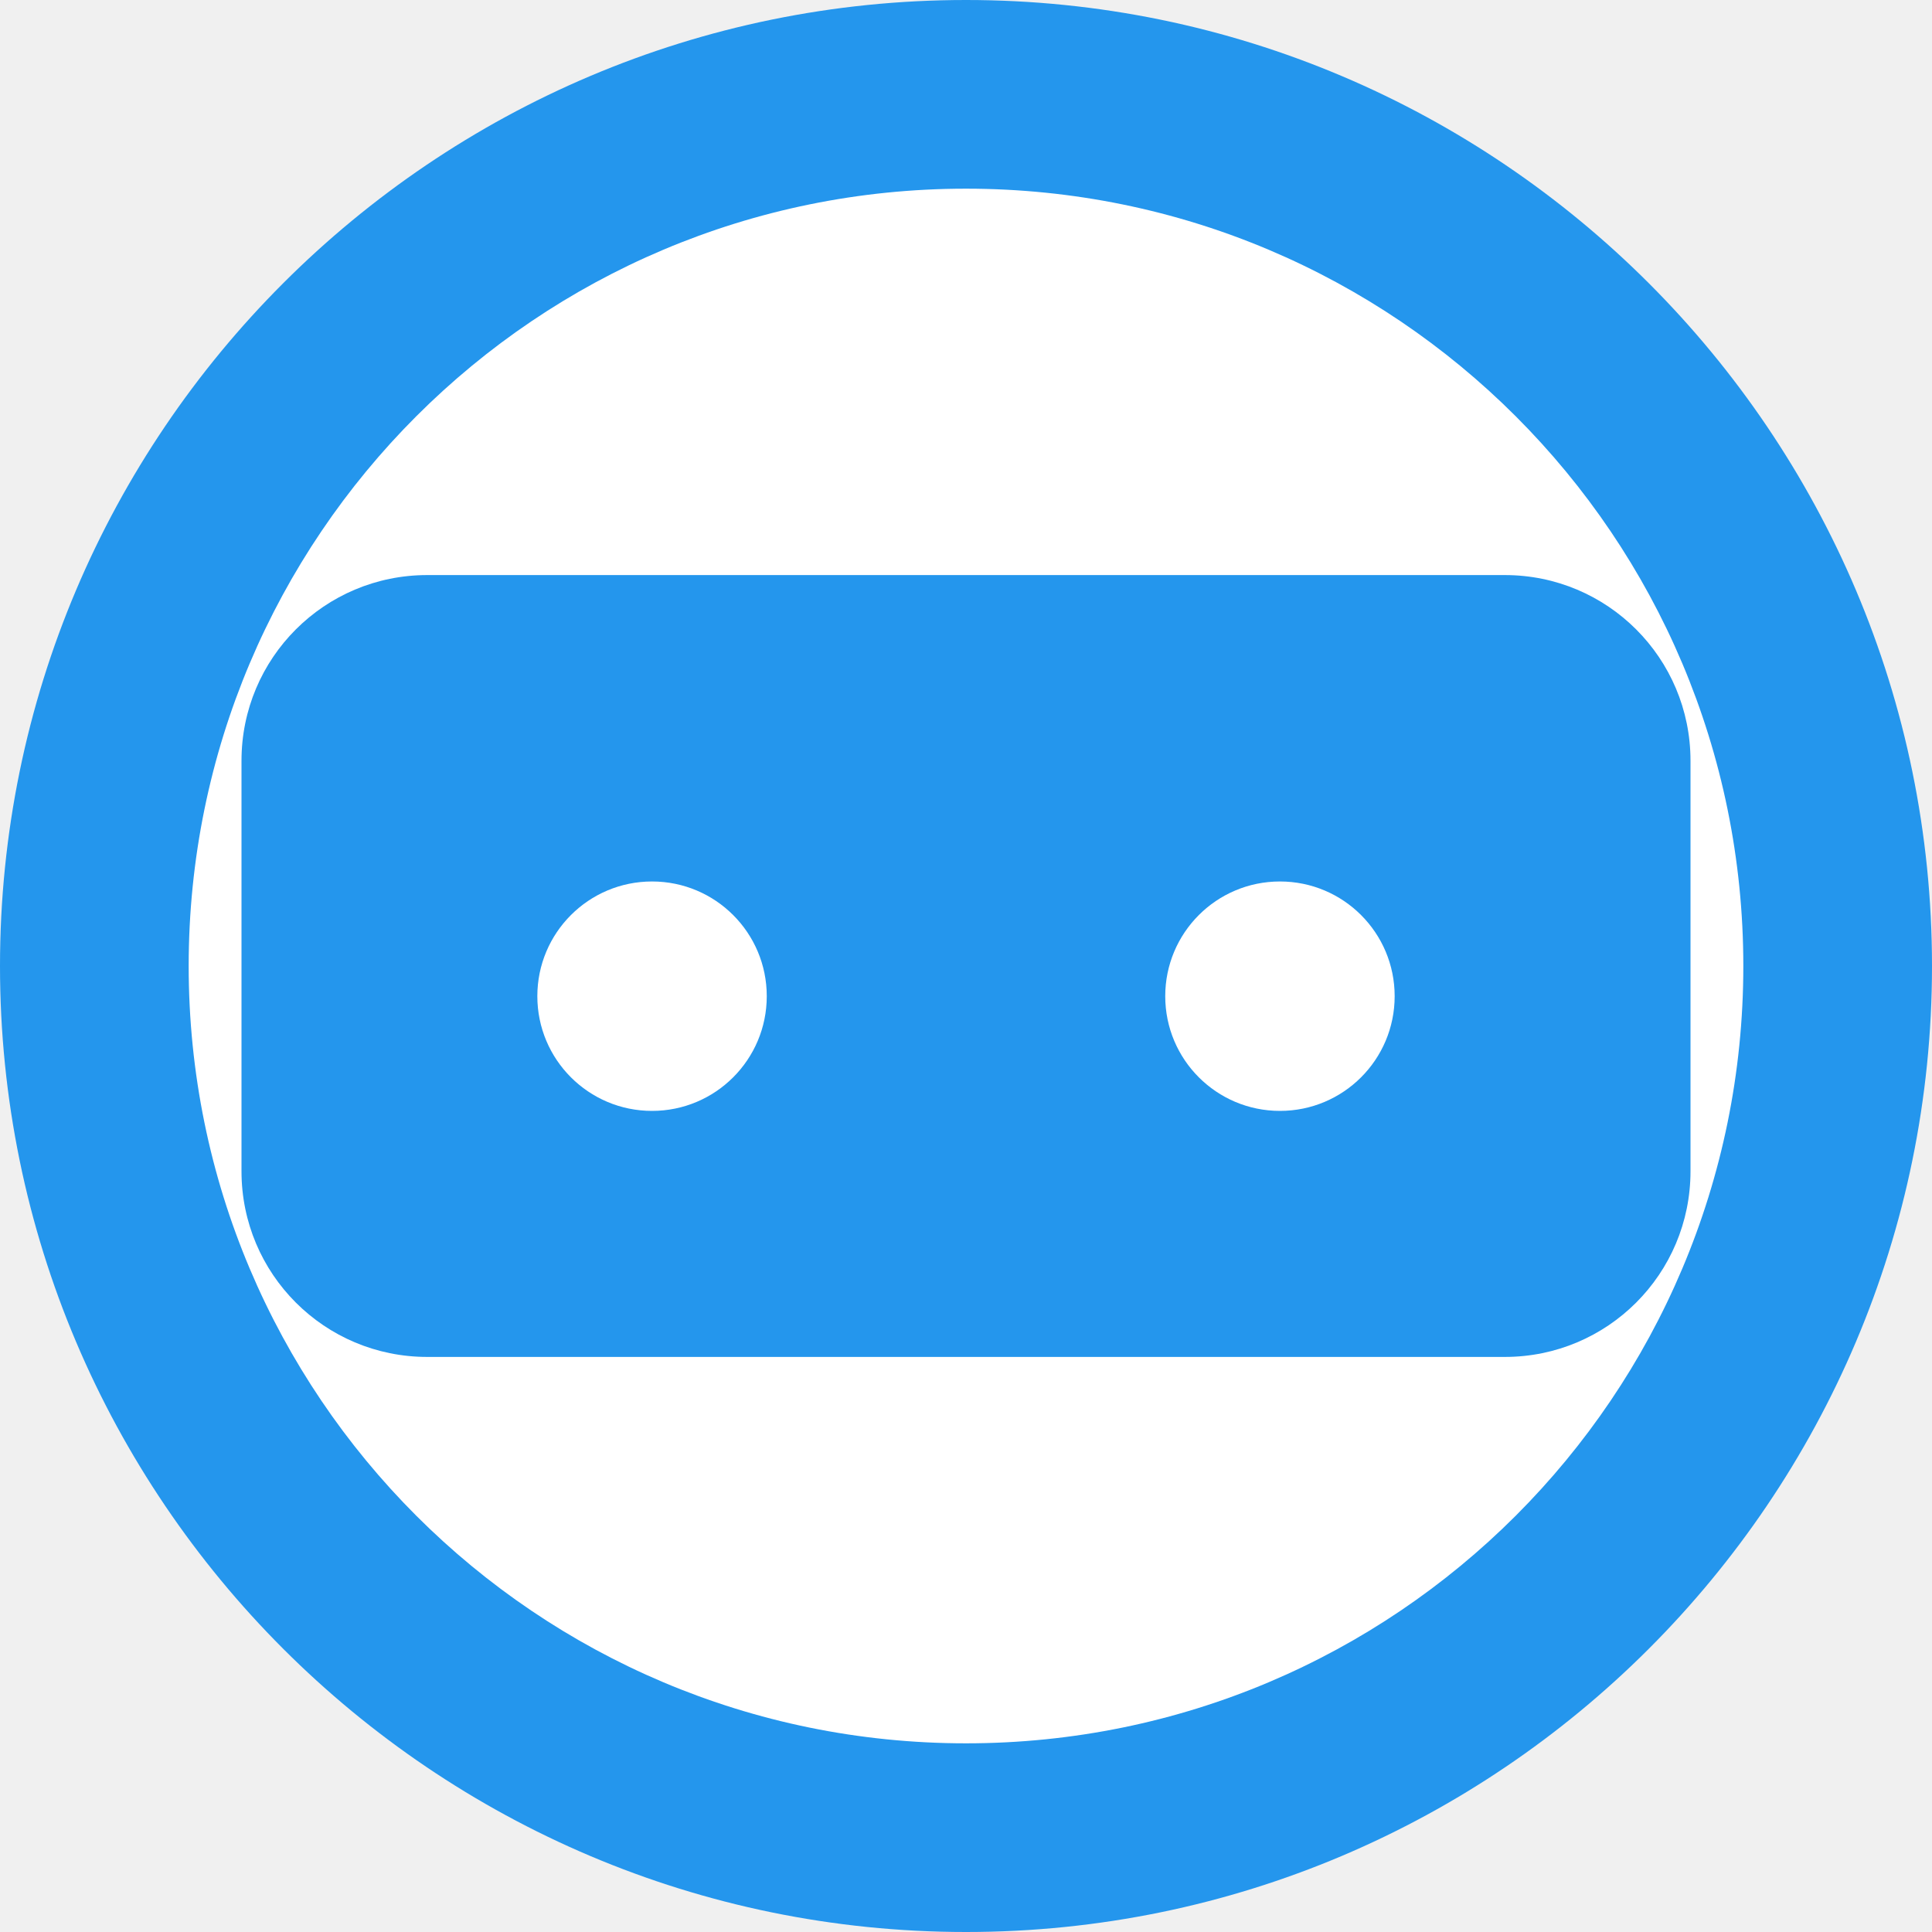
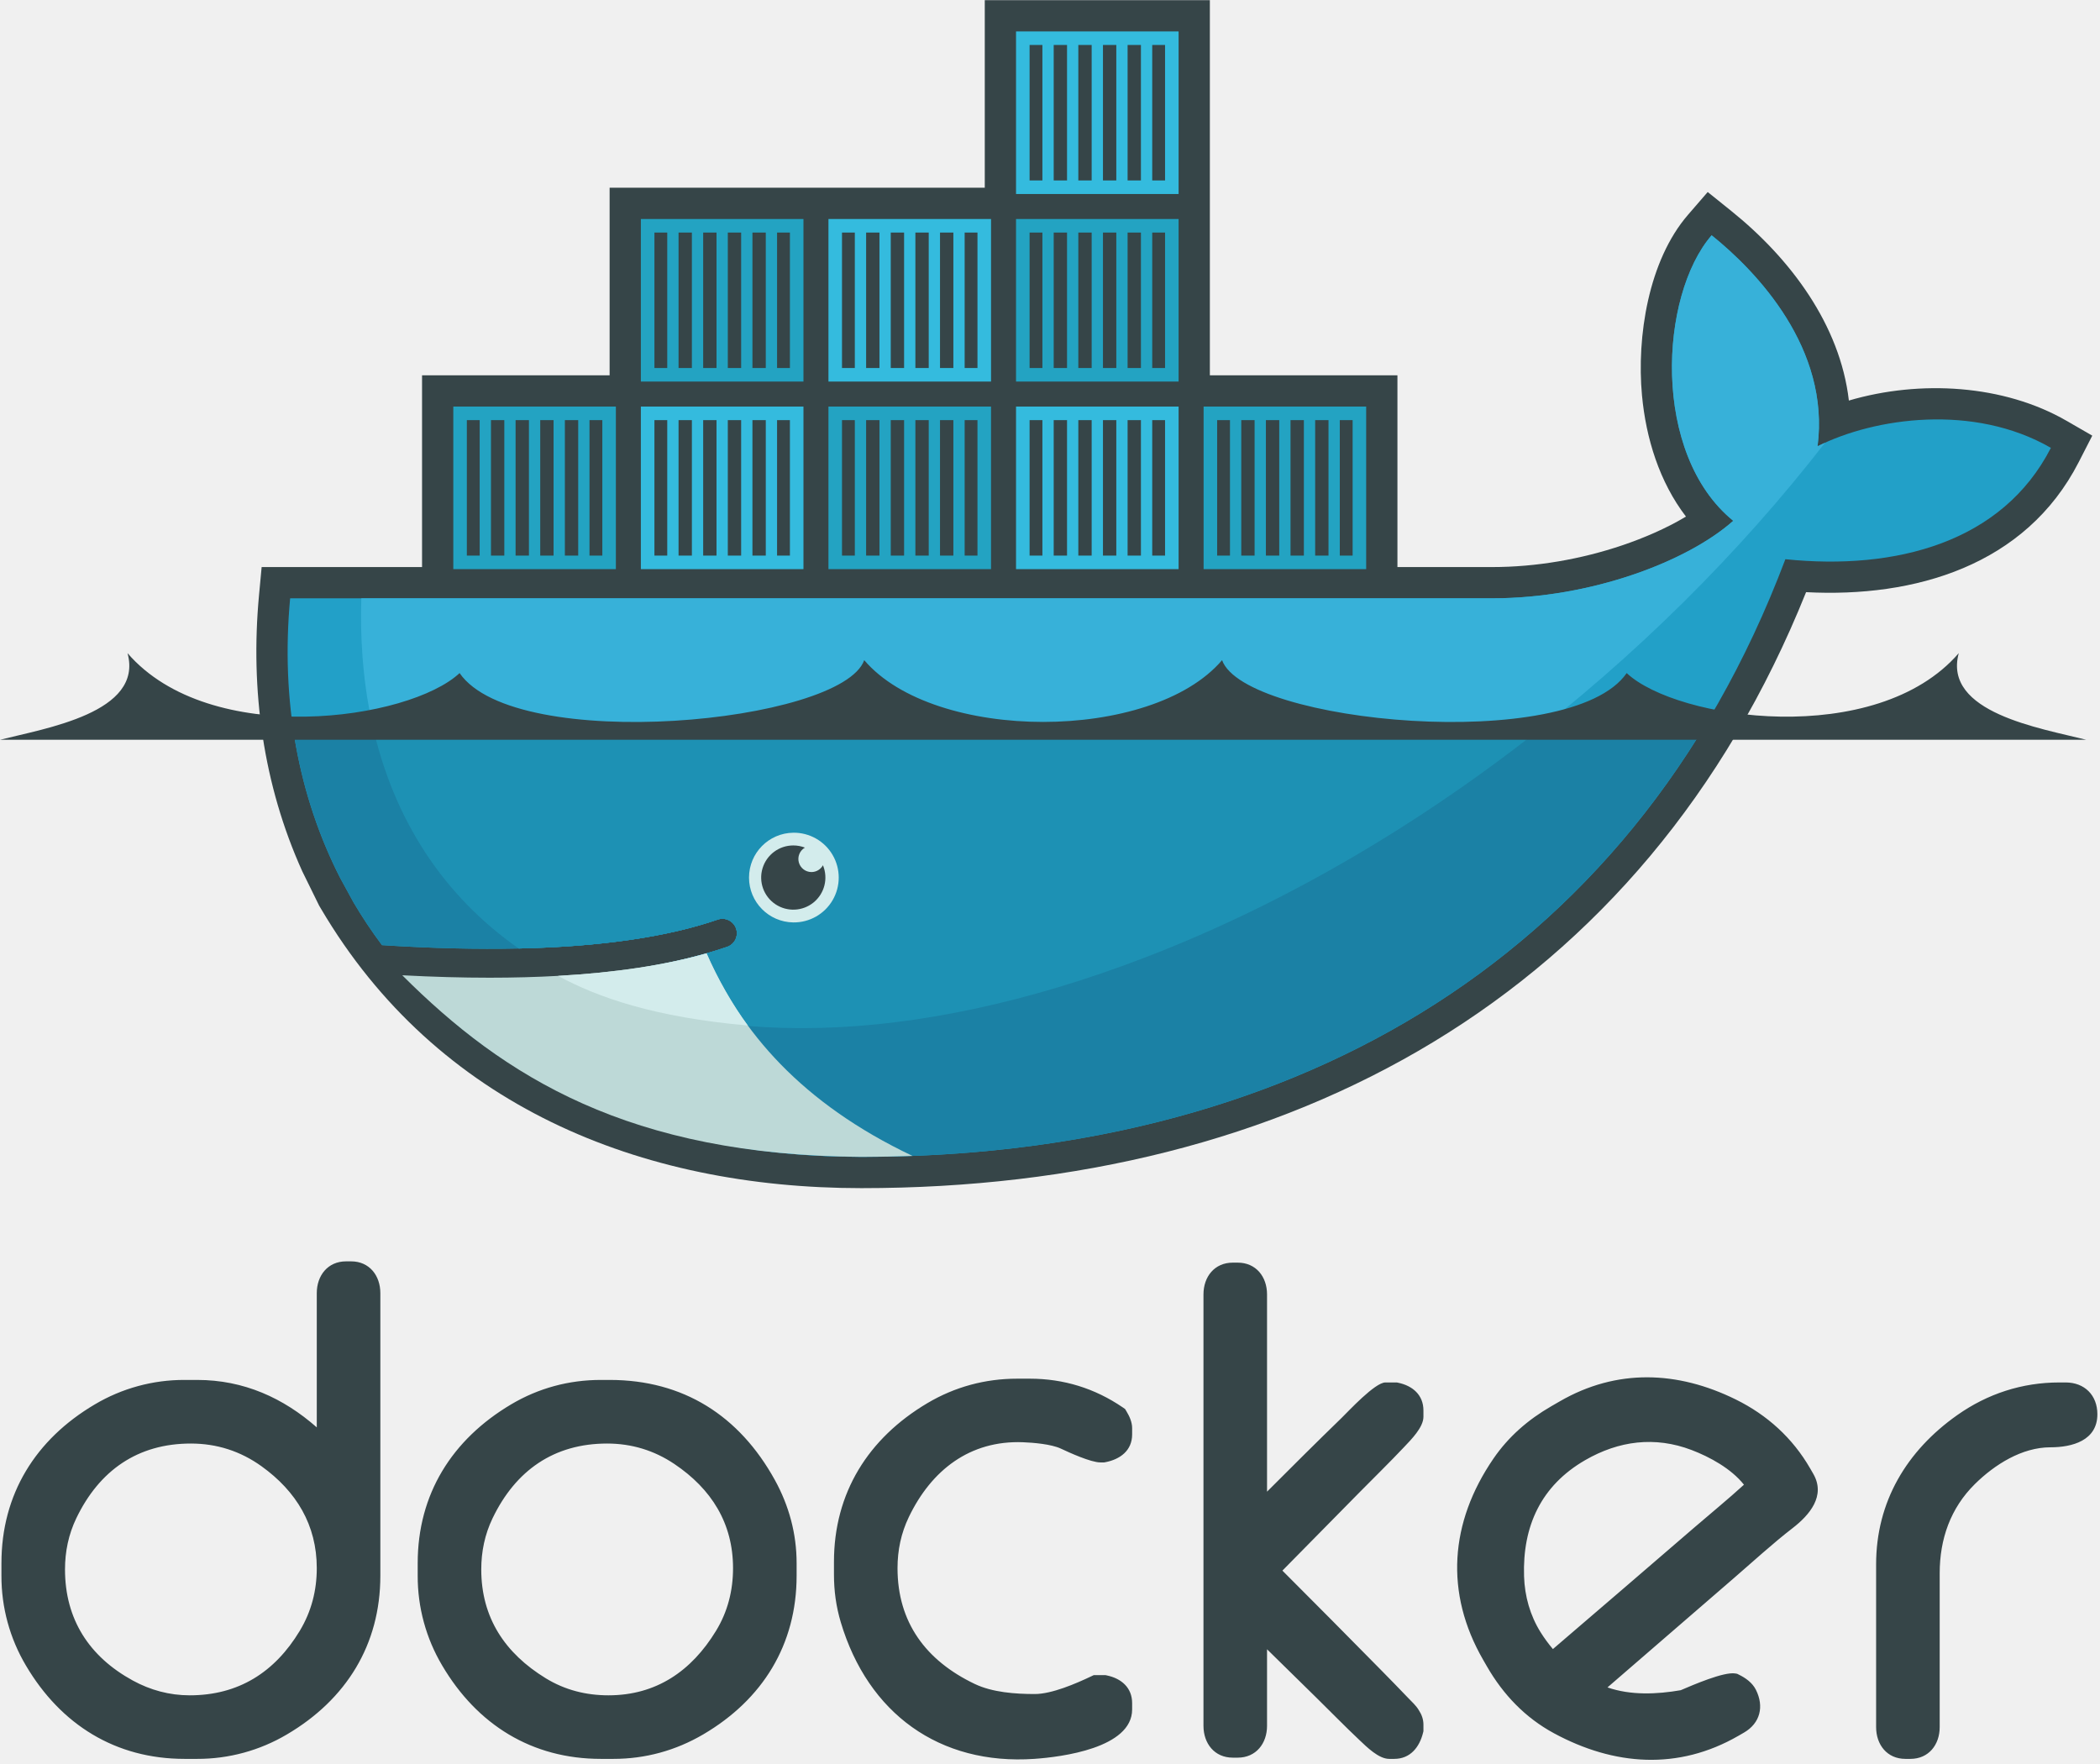
- <svg xmlns="http://www.w3.org/2000/svg" viewBox="0 0 128 128">
-   <path fill="#2496ED" d="M64 0C28.7 0 0 28.7 0 64s28.7 64 64 64 64-28.7 64-64S99.3 0 64 0z" />
-   <path fill="#fff" d="M64 12.5c28.456 0 51.5 23.044 51.5 51.5S92.456 115.5 64 115.5 12.5 92.456 12.5 64 35.544 12.5 64 12.5z" />
-   <path fill="#2496ED" d="M112 50.4c0-6.8-5.5-12.3-12.3-12.3H28.3C21.5 38.1 16 43.6 16 50.4v27.2c0 6.8 5.5 12.3 12.3 12.3h71.4c6.8 0 12.3-5.5 12.3-12.3V50.4zM43.2 73.6c-4.2 0-7.6-3.4-7.6-7.6s3.4-7.6 7.6-7.6 7.6 3.4 7.6 7.6-3.4 7.6-7.6 7.6zm41.6 0c-4.2 0-7.6-3.4-7.6-7.6s3.4-7.6 7.6-7.6 7.6 3.4 7.6 7.6-3.4 7.6-7.6 7.6z" />
+ <svg xmlns="http://www.w3.org/2000/svg" width="2500" height="2100" viewBox="0 0 256 215">
+   <g fill="none" fill-rule="evenodd">
+     <path d="M38.617 173.984v-16.362c0-2.15 1.344-3.877 3.57-3.877h.616c2.225 0 3.563 1.729 3.563 3.877v34.447c0 8.4-4.15 15.084-11.382 19.342a21.374 21.374 0 0 1-10.945 2.985h-1.537c-8.402 0-15.077-4.153-19.342-11.38a21.314 21.314 0 0 1-2.984-10.947v-1.535c0-8.403 4.152-15.083 11.378-19.349a21.298 21.298 0 0 1 10.948-2.985h1.537c5.686 0 10.51 2.204 14.578 5.784zM7.924 191.3c0 6.068 2.941 10.63 8.258 13.54 2.15 1.176 4.484 1.808 6.937 1.808 5.956 0 10.374-2.81 13.421-7.857 1.417-2.348 2.077-4.917 2.077-7.648 0-5.26-2.49-9.365-6.729-12.414-2.57-1.848-5.463-2.775-8.618-2.775-6.492 0-11.164 3.28-13.968 9.106-.946 1.97-1.378 4.061-1.378 6.24zm65.324-23.1h1.074c8.978 0 15.806 4.355 20.133 12.192 1.73 3.135 2.656 6.557 2.656 10.142v1.535c0 8.4-4.142 15.093-11.385 19.343-3.353 1.967-7.057 2.984-10.943 2.984h-1.535c-8.402 0-15.079-4.153-19.342-11.38a21.316 21.316 0 0 1-2.987-10.947v-1.535c0-8.404 4.169-15.062 11.377-19.347 3.351-1.991 7.058-2.987 10.952-2.987zm-14.58 23.1c0 5.89 2.89 10.223 7.865 13.27 2.336 1.43 4.909 2.078 7.638 2.078 5.82 0 10.122-2.951 13.116-7.863 1.428-2.342 2.074-4.915 2.074-7.642 0-5.477-2.638-9.661-7.148-12.693-2.471-1.663-5.222-2.496-8.198-2.496-6.492 0-11.164 3.28-13.967 9.106-.948 1.97-1.38 4.061-1.38 6.24zm70.656-14.727c-1.17-.548-3.36-.73-4.624-.778-6.474-.244-11.158 3.402-13.906 9.113-.949 1.97-1.382 4.055-1.382 6.235 0 6.637 3.485 11.284 9.409 14.117 2.164 1.034 4.958 1.23 7.323 1.23 2.08 0 5.02-1.274 6.866-2.151l.32-.152h1.433l.158.032c1.762.367 3.092 1.484 3.092 3.38v.767c0 4.718-8.622 5.798-11.912 6.028-11.61.803-20.293-5.573-23.603-16.647-.575-1.923-.834-3.833-.834-5.837v-1.533c0-8.403 4.17-15.059 11.377-19.34 3.351-1.99 7.057-2.99 10.95-2.99h1.536c4.13 0 7.934 1.173 11.344 3.502l.28.194.177.292c.368.61.685 1.316.685 2.042v.767c0 1.978-1.48 3.042-3.266 3.386l-.148.026h-.458c-1.156 0-3.785-1.197-4.817-1.683zm25.134 5.247c3.01-3.014 6.03-6.022 9.085-8.986.851-.827 4.074-4.327 5.343-4.327h1.388l.158.033c1.768.367 3.092 1.486 3.092 3.386v.766c0 1.296-1.518 2.802-2.355 3.689-1.78 1.887-3.654 3.712-5.476 5.56l-9.362 9.504c4.031 4.04 8.058 8.083 12.056 12.154a313.304 313.304 0 0 1 3.301 3.396c.385.405.953.909 1.276 1.47.347.526.56 1.119.56 1.752v.8l-.045.185c-.435 1.768-1.557 3.194-3.516 3.194h-.617c-1.282 0-2.73-1.45-3.608-2.279-1.81-1.706-3.557-3.5-5.331-5.243l-5.949-5.84v9.334c0 2.15-1.346 3.878-3.569 3.878h-.61c-2.226 0-3.57-1.728-3.57-3.878v-52.596c0-2.15 1.345-3.87 3.57-3.87h.61c2.223 0 3.569 1.72 3.569 3.87v24.048zm96.577-13.313h.77c2.324 0 3.875 1.566 3.875 3.877 0 3.208-3.067 4.029-5.72 4.029-3.48 0-6.803 2.107-9.202 4.47-2.991 2.949-4.3 6.726-4.3 10.878v18.759c0 2.15-1.343 3.876-3.57 3.876h-.612c-2.227 0-3.569-1.725-3.569-3.876v-19.836c0-7.617 3.708-13.835 9.89-18.196 3.691-2.605 7.919-3.98 12.438-3.98zm-55.074 37.176c2.82.985 6.035.844 8.928.34 1.48-.629 5.264-2.28 6.656-2.038l.217.037.2.098c.85.412 1.661.995 2.095 1.86 1.014 2.027.527 4.065-1.465 5.216l-.663.383c-7.35 4.242-15.168 3.654-22.495-.308-3.503-1.894-6.183-4.705-8.16-8.132l-.462-.801c-4.719-8.172-4.082-16.768 1.24-24.539 1.837-2.686 4.238-4.761 7.045-6.384l1.062-.613c6.922-3.996 14.341-3.722 21.45-.215 3.823 1.886 6.92 4.697 9.054 8.394l.384.666c1.55 2.686-.458 5.026-2.531 6.626-2.406 1.856-4.835 4.09-7.141 6.08-5.142 4.439-10.276 8.888-15.414 13.33zm-6.655-4.674c5.75-4.93 11.502-9.865 17.237-14.816 1.96-1.69 4.109-3.444 6.053-5.221-1.56-1.966-4.166-3.383-6.38-4.228-4.47-1.703-8.877-1.131-12.976 1.235-5.365 3.098-7.65 8.031-7.45 14.17.08 2.418.73 4.748 2.013 6.805.452.725.957 1.406 1.503 2.055zM147.488 45.732h22.866v23.375h11.561c5.34 0 10.831-.951 15.887-2.664 2.485-.843 5.273-2.015 7.724-3.49-3.228-4.214-4.876-9.535-5.36-14.78-.66-7.135.78-16.421 5.608-22.005l2.404-2.78 2.864 2.303c7.211 5.793 13.276 13.889 14.345 23.118 8.683-2.554 18.878-1.95 26.531 2.467l3.14 1.812-1.652 3.226C246.933 68.946 233.4 72.86 220.17 72.167c-19.797 49.309-62.898 72.653-115.157 72.653-27 0-51.77-10.093-65.876-34.047l-.231-.39-2.055-4.182c-4.768-10.544-6.352-22.095-5.278-33.637l.323-3.457H51.45V45.732h22.865V22.866h45.733V0h27.44v45.732" fill="#364548" />
+     <path d="M221.57 54.38c1.533-11.916-7.384-21.275-12.914-25.719-6.373 7.368-7.363 26.678 2.635 34.808-5.58 4.956-17.337 9.448-29.376 9.448H35.37c-1.17 12.567 1.036 24.14 6.075 34.045l1.667 3.05a56.536 56.536 0 0 0 3.455 5.184c6.025.387 11.58.52 16.662.408h.002c9.987-.22 18.136-1.4 24.312-3.54a1.761 1.761 0 0 1 1.153 3.326c-.822.286-1.678.552-2.562.805h-.003c-4.863 1.389-10.078 2.323-16.806 2.738.4.007-.416.06-.418.06-.229.015-.517.048-.747.06-2.648.149-5.506.18-8.428.18-3.196 0-6.343-.06-9.862-.24l-.09.06c12.21 13.724 31.302 21.955 55.234 21.955 50.648 0 93.608-22.452 112.632-72.857 13.496 1.385 26.467-2.057 32.367-13.575-9.398-5.423-21.484-3.694-28.443-.196" fill="#22A0C8" />
+     <path d="M221.57 54.38c1.533-11.916-7.384-21.275-12.914-25.719-6.373 7.368-7.363 26.678 2.635 34.808-5.58 4.956-17.337 9.448-29.376 9.448H44.048c-.598 19.246 6.544 33.855 19.18 42.687h.003c9.987-.22 18.136-1.4 24.312-3.54a1.761 1.761 0 0 1 1.153 3.326c-.822.286-1.678.552-2.562.805h-.003c-4.863 1.389-10.526 2.443-17.254 2.858-.002 0-.163-.155-.165-.155 17.237 8.842 42.23 8.81 70.885-2.197 32.13-12.344 62.029-35.86 82.89-62.757-.314.142-.62.287-.917.436" fill="#37B1D9" />
+     <path d="M35.645 88.186c.91 6.732 2.88 13.035 5.8 18.776l1.667 3.05a56.432 56.432 0 0 0 3.455 5.184c6.026.387 11.581.52 16.664.408 9.987-.22 18.136-1.4 24.312-3.54a1.761 1.761 0 0 1 1.153 3.326c-.822.286-1.678.552-2.562.805h-.003c-4.863 1.389-10.496 2.383-17.224 2.799-.231.014-.634.017-.867.03-2.646.148-5.475.239-8.398.239-3.195 0-6.463-.061-9.98-.24 12.21 13.724 31.42 21.985 55.352 21.985 43.36 0 81.084-16.458 102.979-52.822H35.645" fill="#1B81A5" />
+     <path d="M45.367 88.186c2.592 11.82 8.821 21.099 17.864 27.418 9.987-.22 18.136-1.4 24.312-3.54a1.761 1.761 0 0 1 1.153 3.326c-.822.286-1.678.552-2.562.805h-.003c-4.863 1.389-10.615 2.383-17.344 2.799 17.236 8.84 42.157 8.713 70.81-2.293 17.334-6.66 34.017-16.574 48.984-28.515H45.367" fill="#1D91B4" />
+     <path d="M55.26 49.543h19.818v19.818H55.26V49.543zm1.651 1.652h1.564V67.71h-1.564V51.195zm2.94 0h1.627V67.71h-1.626V51.195zm3.002 0h1.627V67.71h-1.627V51.195zm3.004 0h1.626V67.71h-1.626V51.195zm3.003 0h1.626V67.71H68.86V51.195zm3.002 0h1.565V67.71h-1.565V51.195zM78.126 26.677h19.819v19.817h-19.82V26.677zm1.652 1.652h1.563v16.514h-1.563V28.329zm2.94 0h1.626v16.514h-1.625V28.329zm3.002 0h1.626v16.514H85.72V28.329zm3.003 0h1.626v16.514h-1.626V28.329zm3.003 0h1.627v16.514h-1.627V28.329zm3.002 0h1.566v16.514h-1.566V28.329z" fill="#23A3C2" />
+     <path d="M78.126 49.543h19.819v19.818h-19.82V49.543zm1.652 1.652h1.563V67.71h-1.563V51.195zm2.94 0h1.626V67.71h-1.625V51.195zm3.002 0h1.626V67.71H85.72V51.195zm3.003 0h1.626V67.71h-1.626V51.195zm3.003 0h1.627V67.71h-1.627V51.195zm3.002 0h1.566V67.71h-1.566V51.195z" fill="#34BBDE" />
+     <path d="M100.993 49.543h19.818v19.818h-19.818V49.543zm1.651 1.652h1.563V67.71h-1.563V51.195zm2.94 0h1.626V67.71h-1.626V51.195zm3.003 0h1.626V67.71h-1.626V51.195zm3.003 0h1.626V67.71h-1.626V51.195zm3.002 0h1.628V67.71h-1.628V51.195zm3.003 0h1.564V67.71h-1.564V51.195z" fill="#23A3C2" />
+     <path d="M100.993 26.677h19.818v19.817h-19.818V26.677zm1.651 1.652h1.563v16.514h-1.563V28.329zm2.94 0h1.626v16.514h-1.626V28.329zm3.003 0h1.626v16.514h-1.626V28.329zm3.003 0h1.626v16.514h-1.626V28.329zm3.002 0h1.628v16.514h-1.628V28.329zm3.003 0h1.564v16.514h-1.564V28.329zM123.859 49.543h19.818v19.818h-19.818V49.543zm1.652 1.652h1.563V67.71h-1.563V51.195zm2.94 0h1.626V67.71h-1.626V51.195zm3.002 0h1.626V67.71h-1.626V51.195zm3.003 0h1.627V67.71h-1.627V51.195zm3.003 0h1.627V67.71h-1.627V51.195zm3.003 0h1.564V67.71h-1.564V51.195z" fill="#34BBDE" />
+     <path d="M123.859 26.677h19.818v19.817h-19.818V26.677zm1.652 1.652h1.563v16.514h-1.563V28.329zm2.94 0h1.626v16.514h-1.626V28.329zm3.002 0h1.626v16.514h-1.626V28.329zm3.003 0h1.627v16.514h-1.627V28.329zm3.003 0h1.627v16.514h-1.627V28.329zm3.003 0h1.564v16.514h-1.564V28.329z" fill="#23A3C2" />
+     <path d="M123.859 3.81h19.818V23.63h-19.818V3.81zm1.652 1.651h1.563v16.516h-1.563V5.46zm2.94 0h1.626v16.516h-1.626V5.46zm3.002 0h1.626v16.516h-1.626V5.46zm3.003 0h1.627v16.516h-1.627V5.46zm3.003 0h1.627v16.516h-1.627V5.46zm3.003 0h1.564v16.516h-1.564V5.46z" fill="#34BBDE" />
+     <path d="M146.725 49.543h19.818v19.818h-19.818V49.543zm1.65 1.652h1.565V67.71h-1.564V51.195zm2.94 0h1.627V67.71h-1.626V51.195zm3.004 0h1.627V67.71h-1.627V51.195zm3.002 0h1.627V67.71h-1.627V51.195zm3.004 0h1.626V67.71h-1.626V51.195zm3.002 0h1.564V67.71h-1.564V51.195z" fill="#23A3C2" />
+     <path d="M96.704 101.492a5.468 5.468 0 1 1-.002 10.935 5.468 5.468 0 0 1 .002-10.935" fill="#D3ECEC" />
+     <path d="M96.704 103.043c.5 0 .977.094 1.417.265a1.598 1.598 0 0 0 .798 2.98c.605 0 1.13-.335 1.402-.831a3.915 3.915 0 1 1-3.617-2.414M0 90.162h254.327c-5.537-1.404-17.52-3.302-15.544-10.56-10.07 11.652-34.353 8.175-40.482 2.43-6.824 9.898-46.554 6.135-49.325-1.576-8.556 10.041-35.067 10.041-43.623 0-2.773 7.711-42.502 11.474-49.327 1.575-6.128 5.746-30.41 9.223-40.48-2.428C17.522 86.86 5.539 88.758 0 90.163" fill="#364548" />
+     <path d="M111.237 140.89c-13.54-6.425-20.971-15.16-25.106-24.694-5.03 1.435-11.075 2.353-18.1 2.747-2.646.148-5.43.224-8.35.224-3.368 0-6.917-.1-10.643-.297 12.417 12.41 27.692 21.964 55.976 22.138 2.088 0 4.16-.04 6.223-.118" fill="#BDD9D7" />
+     <path d="M91.16 124.994c-1.873-2.543-3.69-5.739-5.026-8.8-5.03 1.437-11.077 2.355-18.103 2.75 4.826 2.619 11.727 5.046 23.13 6.05" fill="#D3ECEC" />
+   </g>
</svg>
